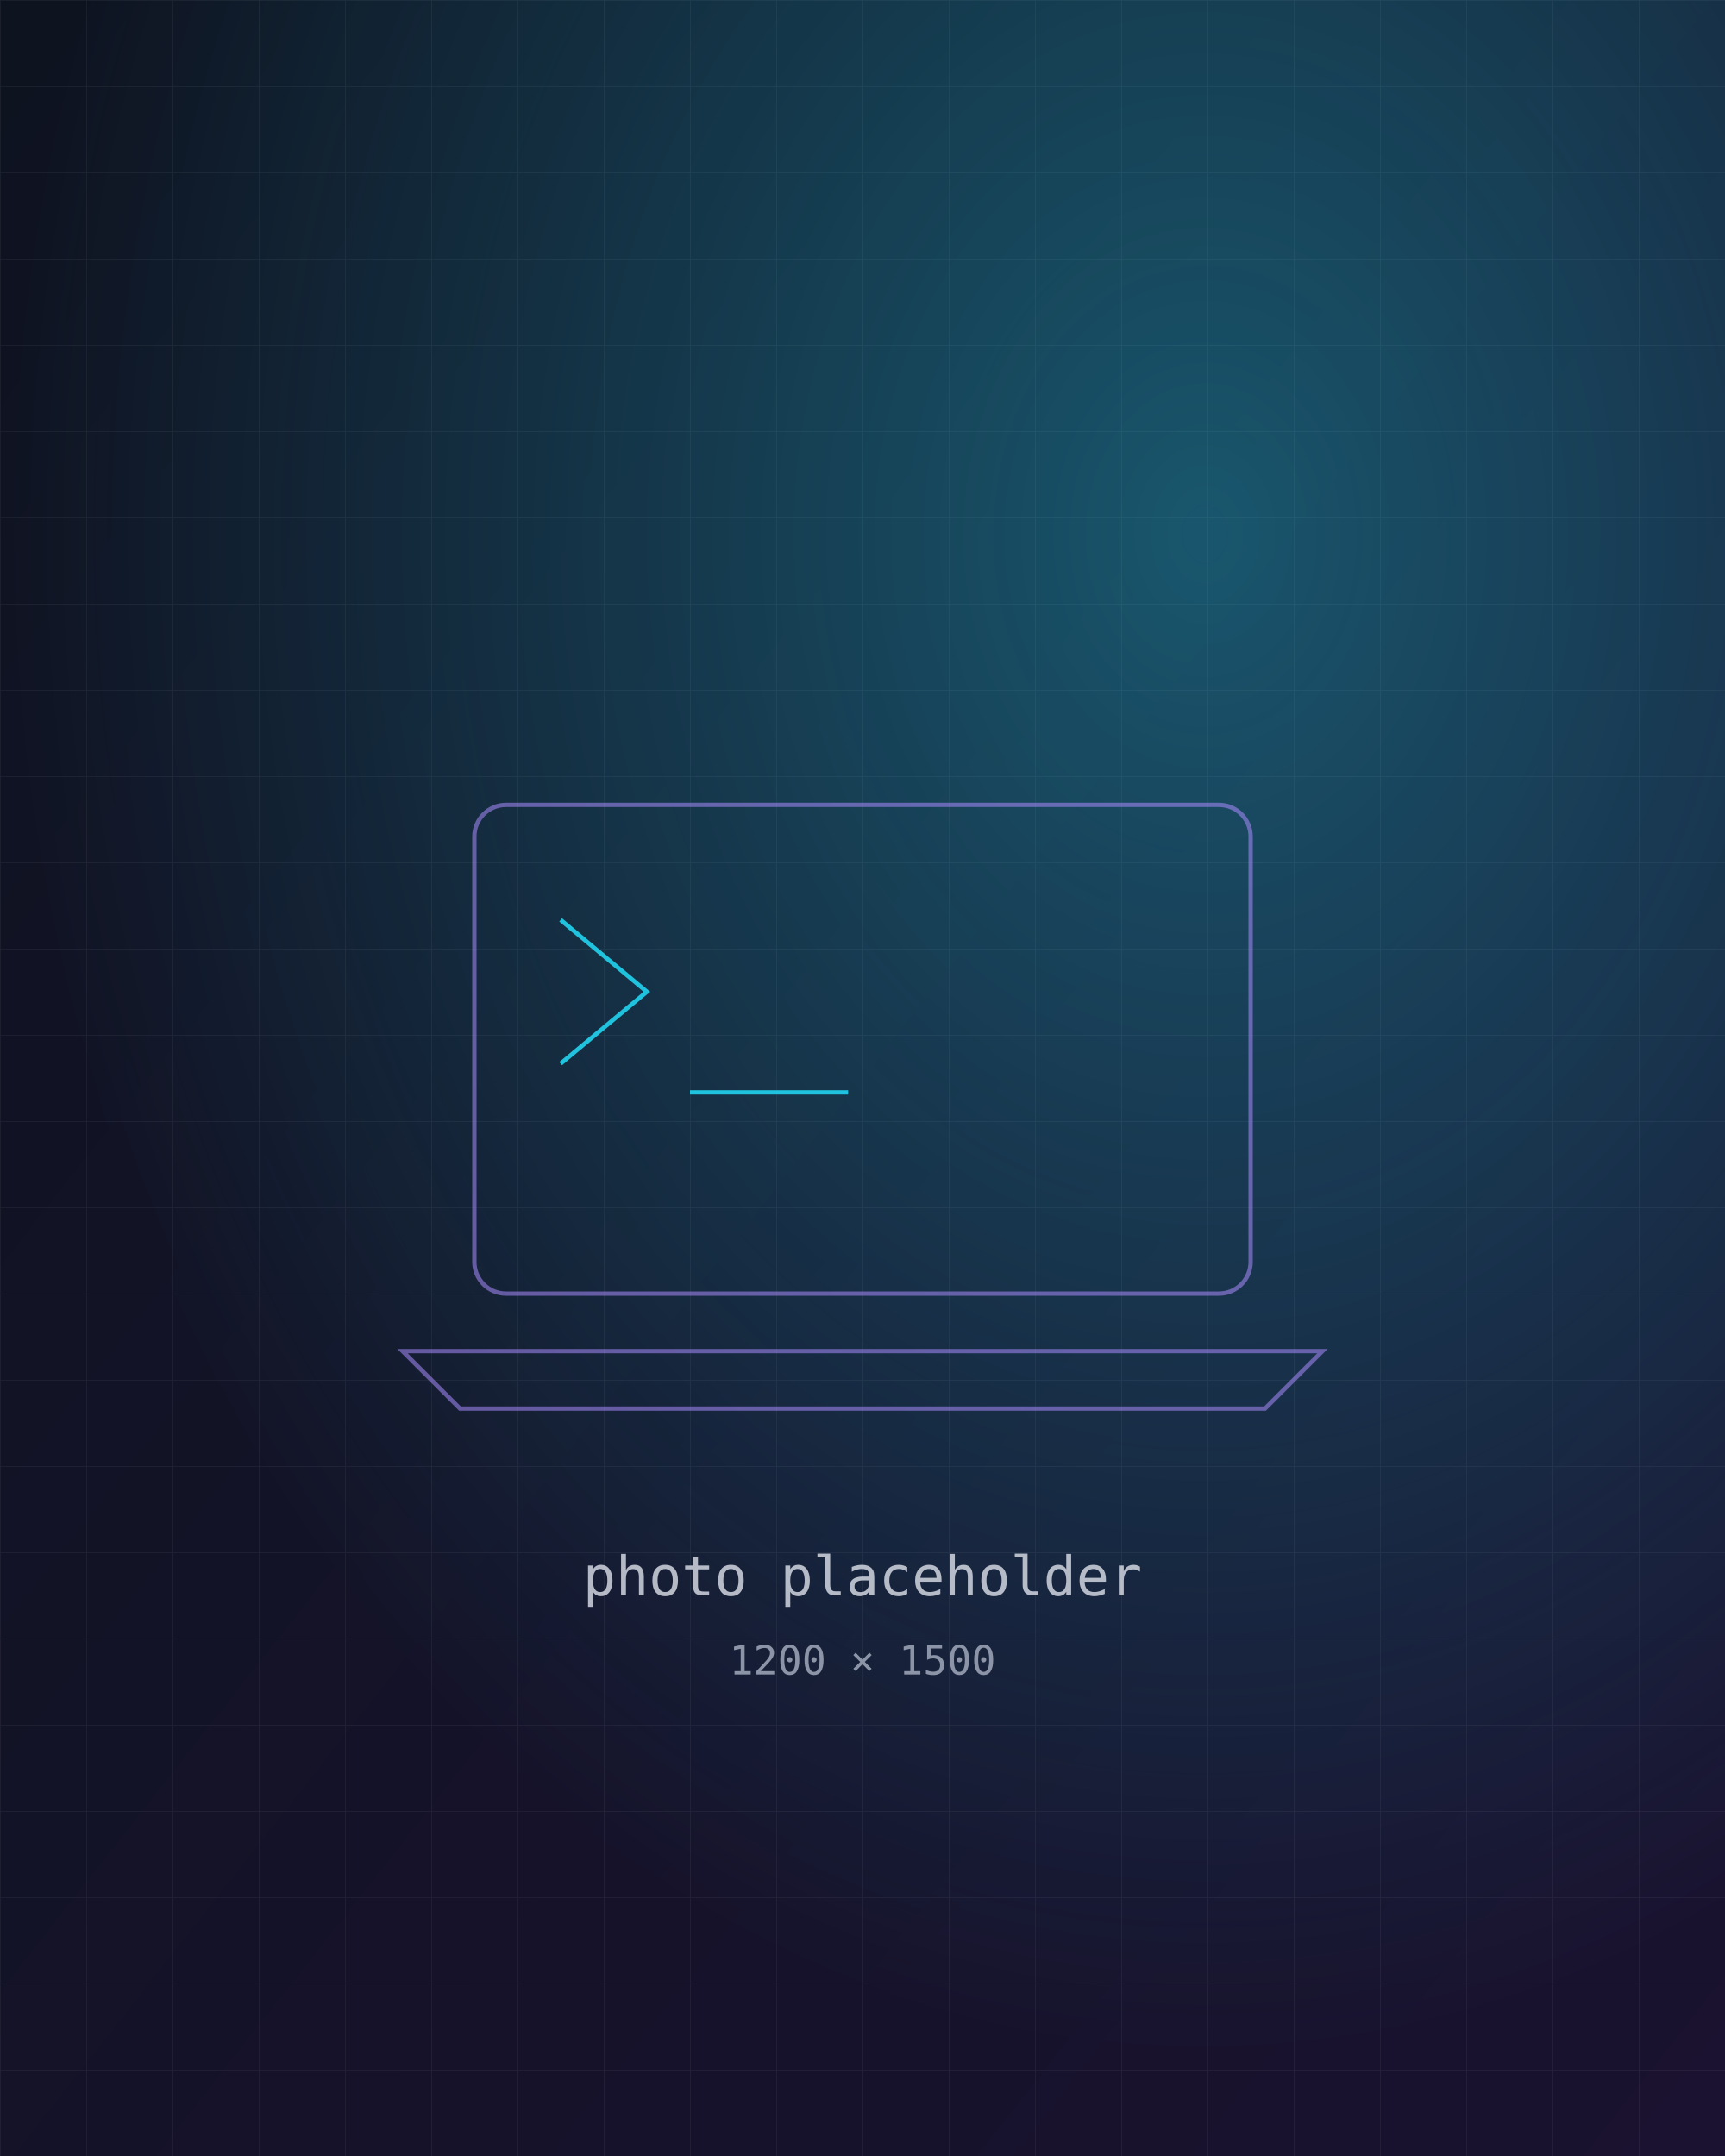
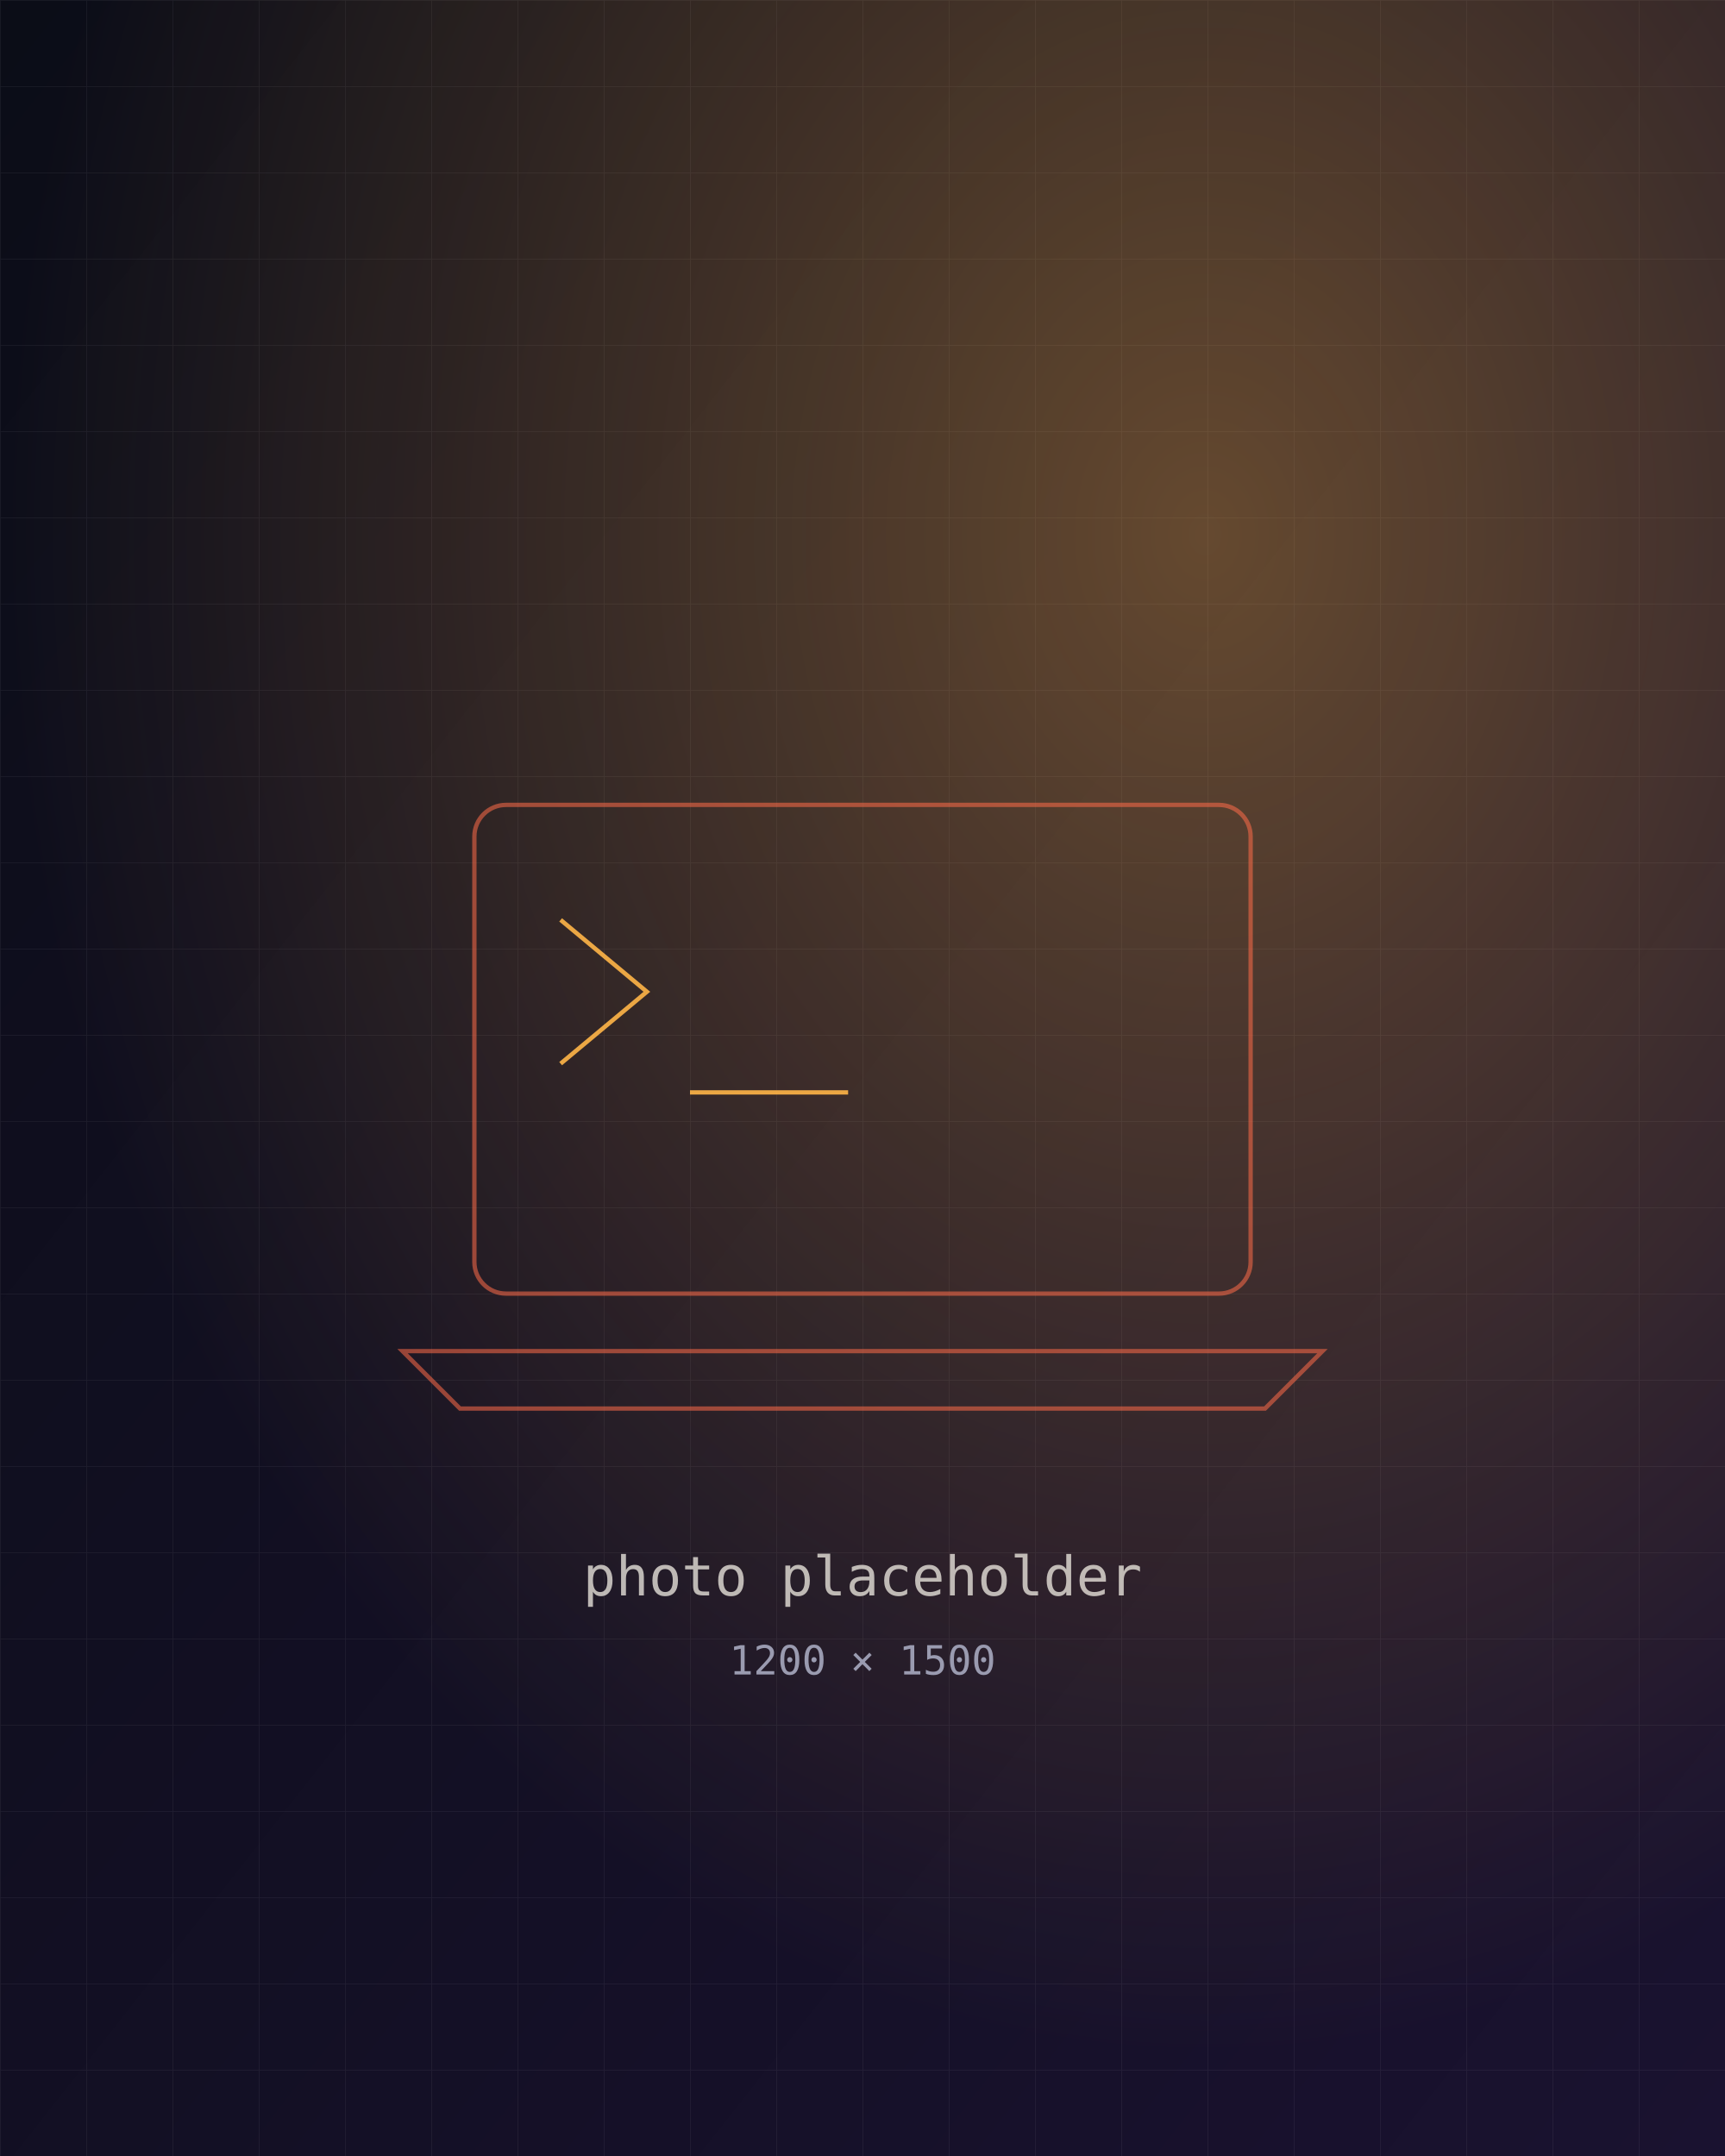
<svg xmlns="http://www.w3.org/2000/svg" viewBox="0 0 1200 1500" preserveAspectRatio="xMidYMid slice">
  <defs>
    <linearGradient id="bg" x1="0" y1="0" x2="1" y2="1">
-       <stop offset="0" stop-color="#0e1320" />
+       <stop offset="0" stop-color="#0b0d17" />
      <stop offset="1" stop-color="#1a1230" />
    </linearGradient>
    <radialGradient id="glow" cx="0.7" cy="0.25" r="0.7">
-       <stop offset="0" stop-color="#22d3ee" stop-opacity="0.35" />
-       <stop offset="1" stop-color="#22d3ee" stop-opacity="0" />
+       <stop offset="0" stop-color="#ffb547" stop-opacity="0.35" />
+       <stop offset="1" stop-color="#ffb547" stop-opacity="0" />
    </radialGradient>
    <pattern id="grid" width="60" height="60" patternUnits="userSpaceOnUse">
      <path d="M60 0H0V60" fill="none" stroke="#ffffff" stroke-opacity="0.06" />
    </pattern>
  </defs>
  <rect width="1200" height="1500" fill="url(#bg)" />
  <rect width="1200" height="1500" fill="url(#grid)" />
  <rect width="1200" height="1500" fill="url(#glow)" />
-   <g fill="none" stroke="#a78bfa" stroke-opacity="0.55" stroke-width="3">
+   <g fill="none" stroke="#ff6b4a" stroke-opacity="0.55" stroke-width="3">
    <rect x="330" y="560" width="540" height="340" rx="22" />
    <path d="M280 940h640l-40 40H320z" />
-     <path d="M390 640l60 50-60 50M480 760h110" stroke="#22d3ee" stroke-opacity="0.9" />
+     <path d="M390 640l60 50-60 50M480 760h110" stroke="#ffb547" stroke-opacity="0.9" />
  </g>
-   <text x="600" y="1110" text-anchor="middle" font-family="monospace" font-size="38" fill="#e9edf5" fill-opacity="0.75">photo placeholder</text>
-   <text x="600" y="1165" text-anchor="middle" font-family="monospace" font-size="28" fill="#8c95a8">1200 × 1500</text>
+   <text x="600" y="1110" text-anchor="middle" font-family="monospace" font-size="38" fill="#f1ede4" fill-opacity="0.75">photo placeholder</text>
+   <text x="600" y="1165" text-anchor="middle" font-family="monospace" font-size="28" fill="#9a9bb0">1200 × 1500</text>
</svg>
